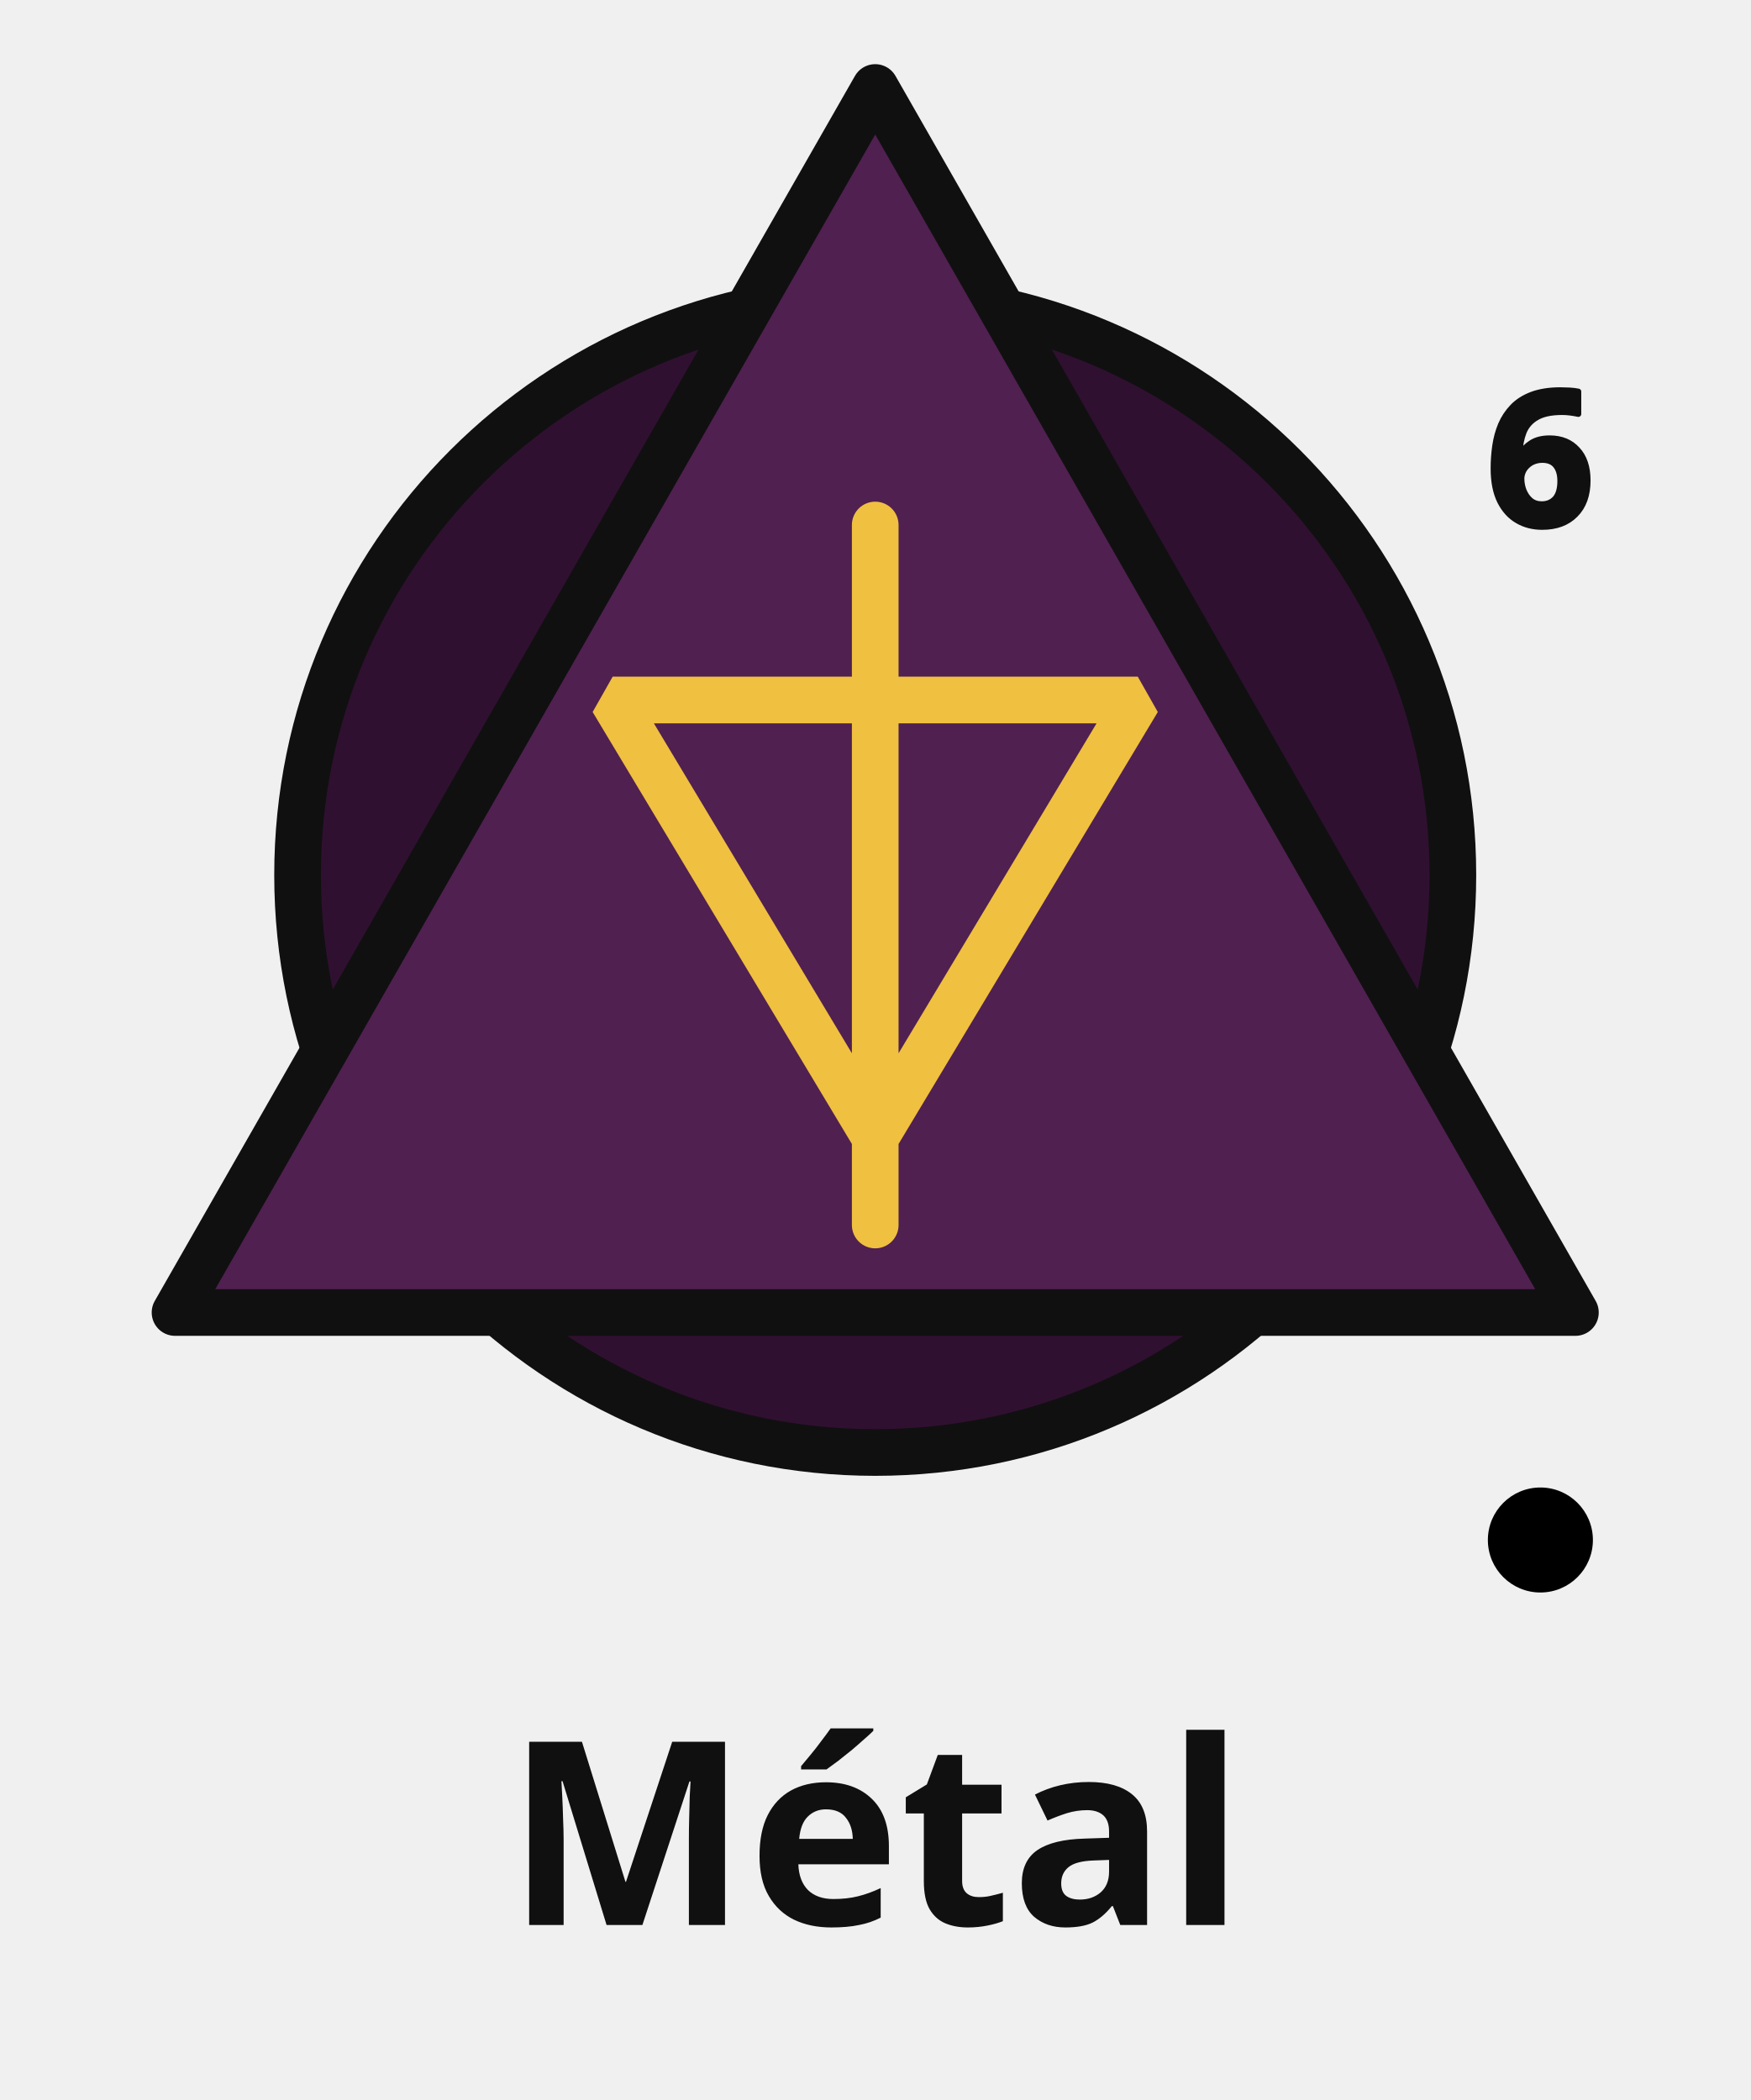
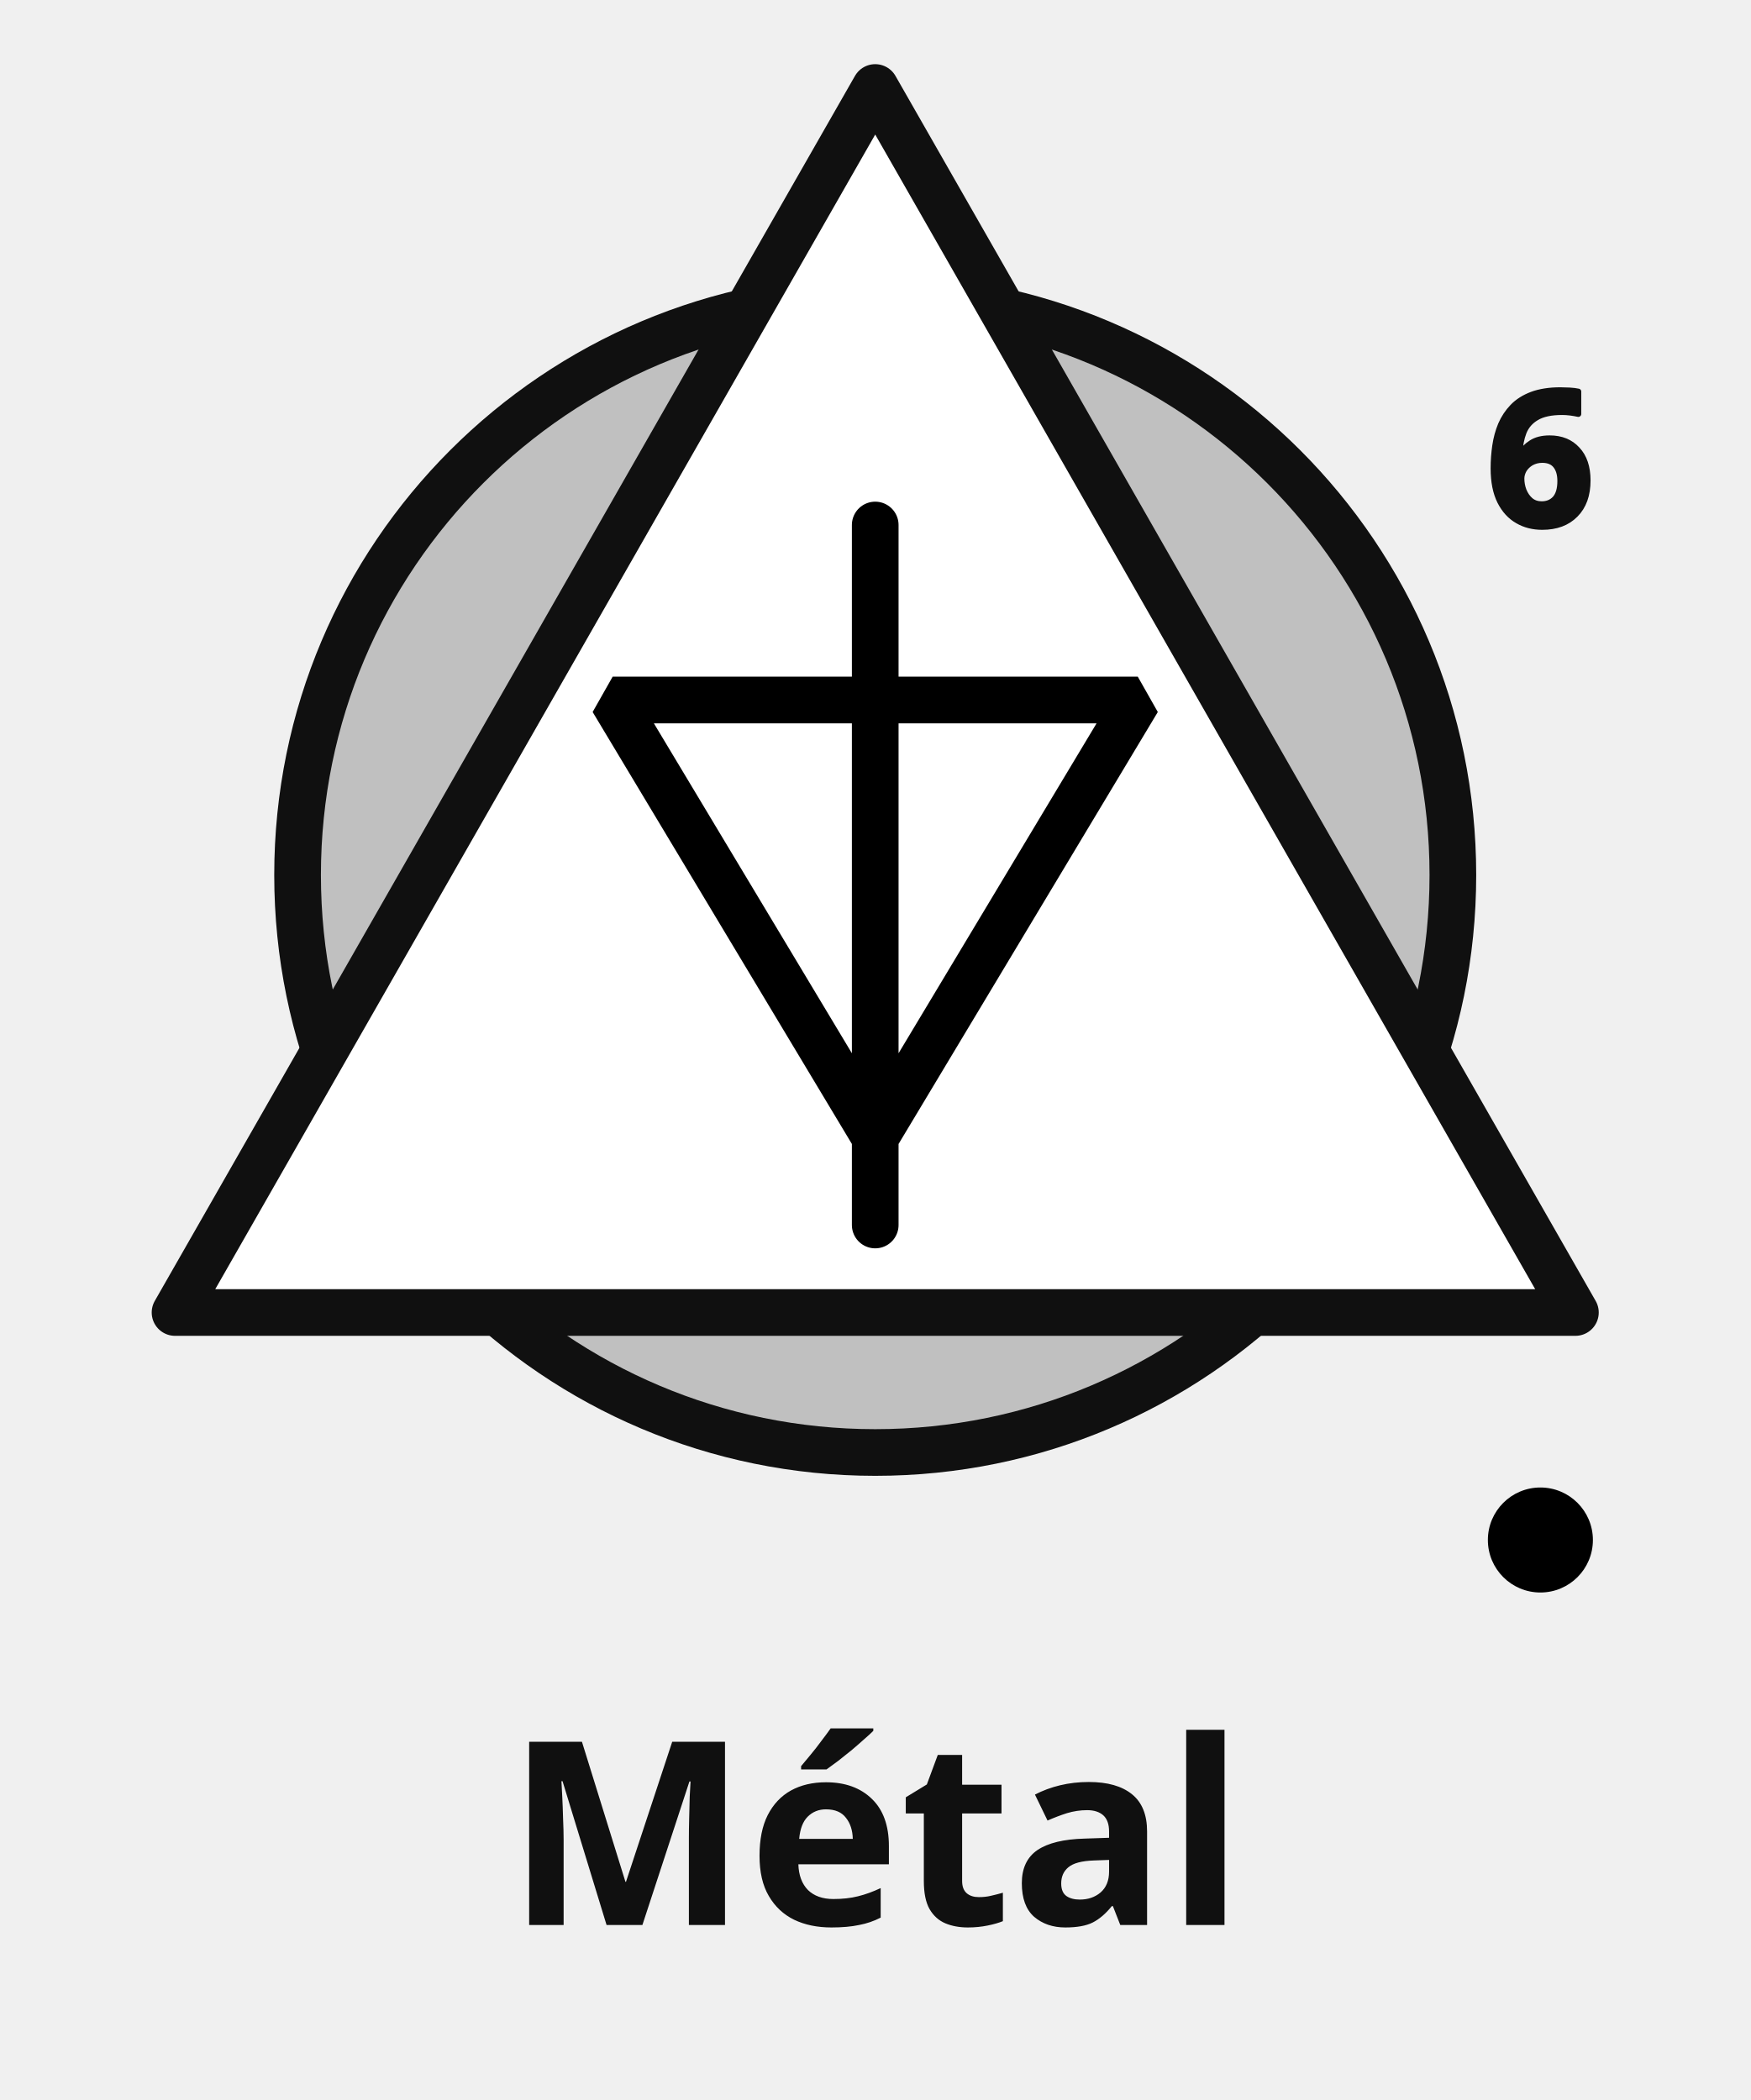
<svg xmlns="http://www.w3.org/2000/svg" width="25mm" height="30mm" viewBox="0 0 100 120" version="1.1">
  <g id="ld_6" class="icon ld" transform="translate(50,50)">
-     <g style="fill:#502050;stroke:#101010;stroke-width:2pt;stroke-linejoin:round;">
-       <circle r="33" style="fill:#301030;" />
+     <g style="fill:white;stroke:#101010;stroke-width:2pt;stroke-linejoin:round;">
+       <circle r="33" style="fill:silver;" />
      <path d="M -40,25 l 80,0 -40,-70 z" />
-       <path style="fill:transparent;stroke:#F0C040;stroke-linecap:round;stroke-linejoin:bevel;" d=" M 0,0              m -15,-10 l 30,0 -15,25 z              M 0,-20 l 0,40             " />
-       <text x="38" y="-20" style="font-weight:600;font-size:8pt;font-family:Neucha;fill:#101010;text-anchor:middle;stroke-width:0.25pt;">
+       <path style="fill:transparent;stroke:black;stroke-linecap:round;stroke-linejoin:bevel;" d=" M 0,0              m -15,-10 l 30,0 -15,25 z              M 0,-20 l 0,40             " />
+       <text x="38" y="-20" style="font-weight:600;font-size:8pt;font-family:Fira Sans;fill:#101010;text-anchor:middle;stroke-width:0.25pt;">
                6
            </text>
      <circle cx="38" cy="38" r="3" style="fill:black; stroke-width:0" />
    </g>
-     <text style="font-weight:600;font-size:11pt;line-height:1.25;font-family:Neucha;fill:#101010;text-anchor:middle;" x="0" y="60">Métal
+     <text style="font-weight:600;font-size:11pt;line-height:1.25;font-family:Fira Sans;fill:#101010;text-anchor:middle;" x="0" y="60">Métal
        </text>
  </g>
</svg>
